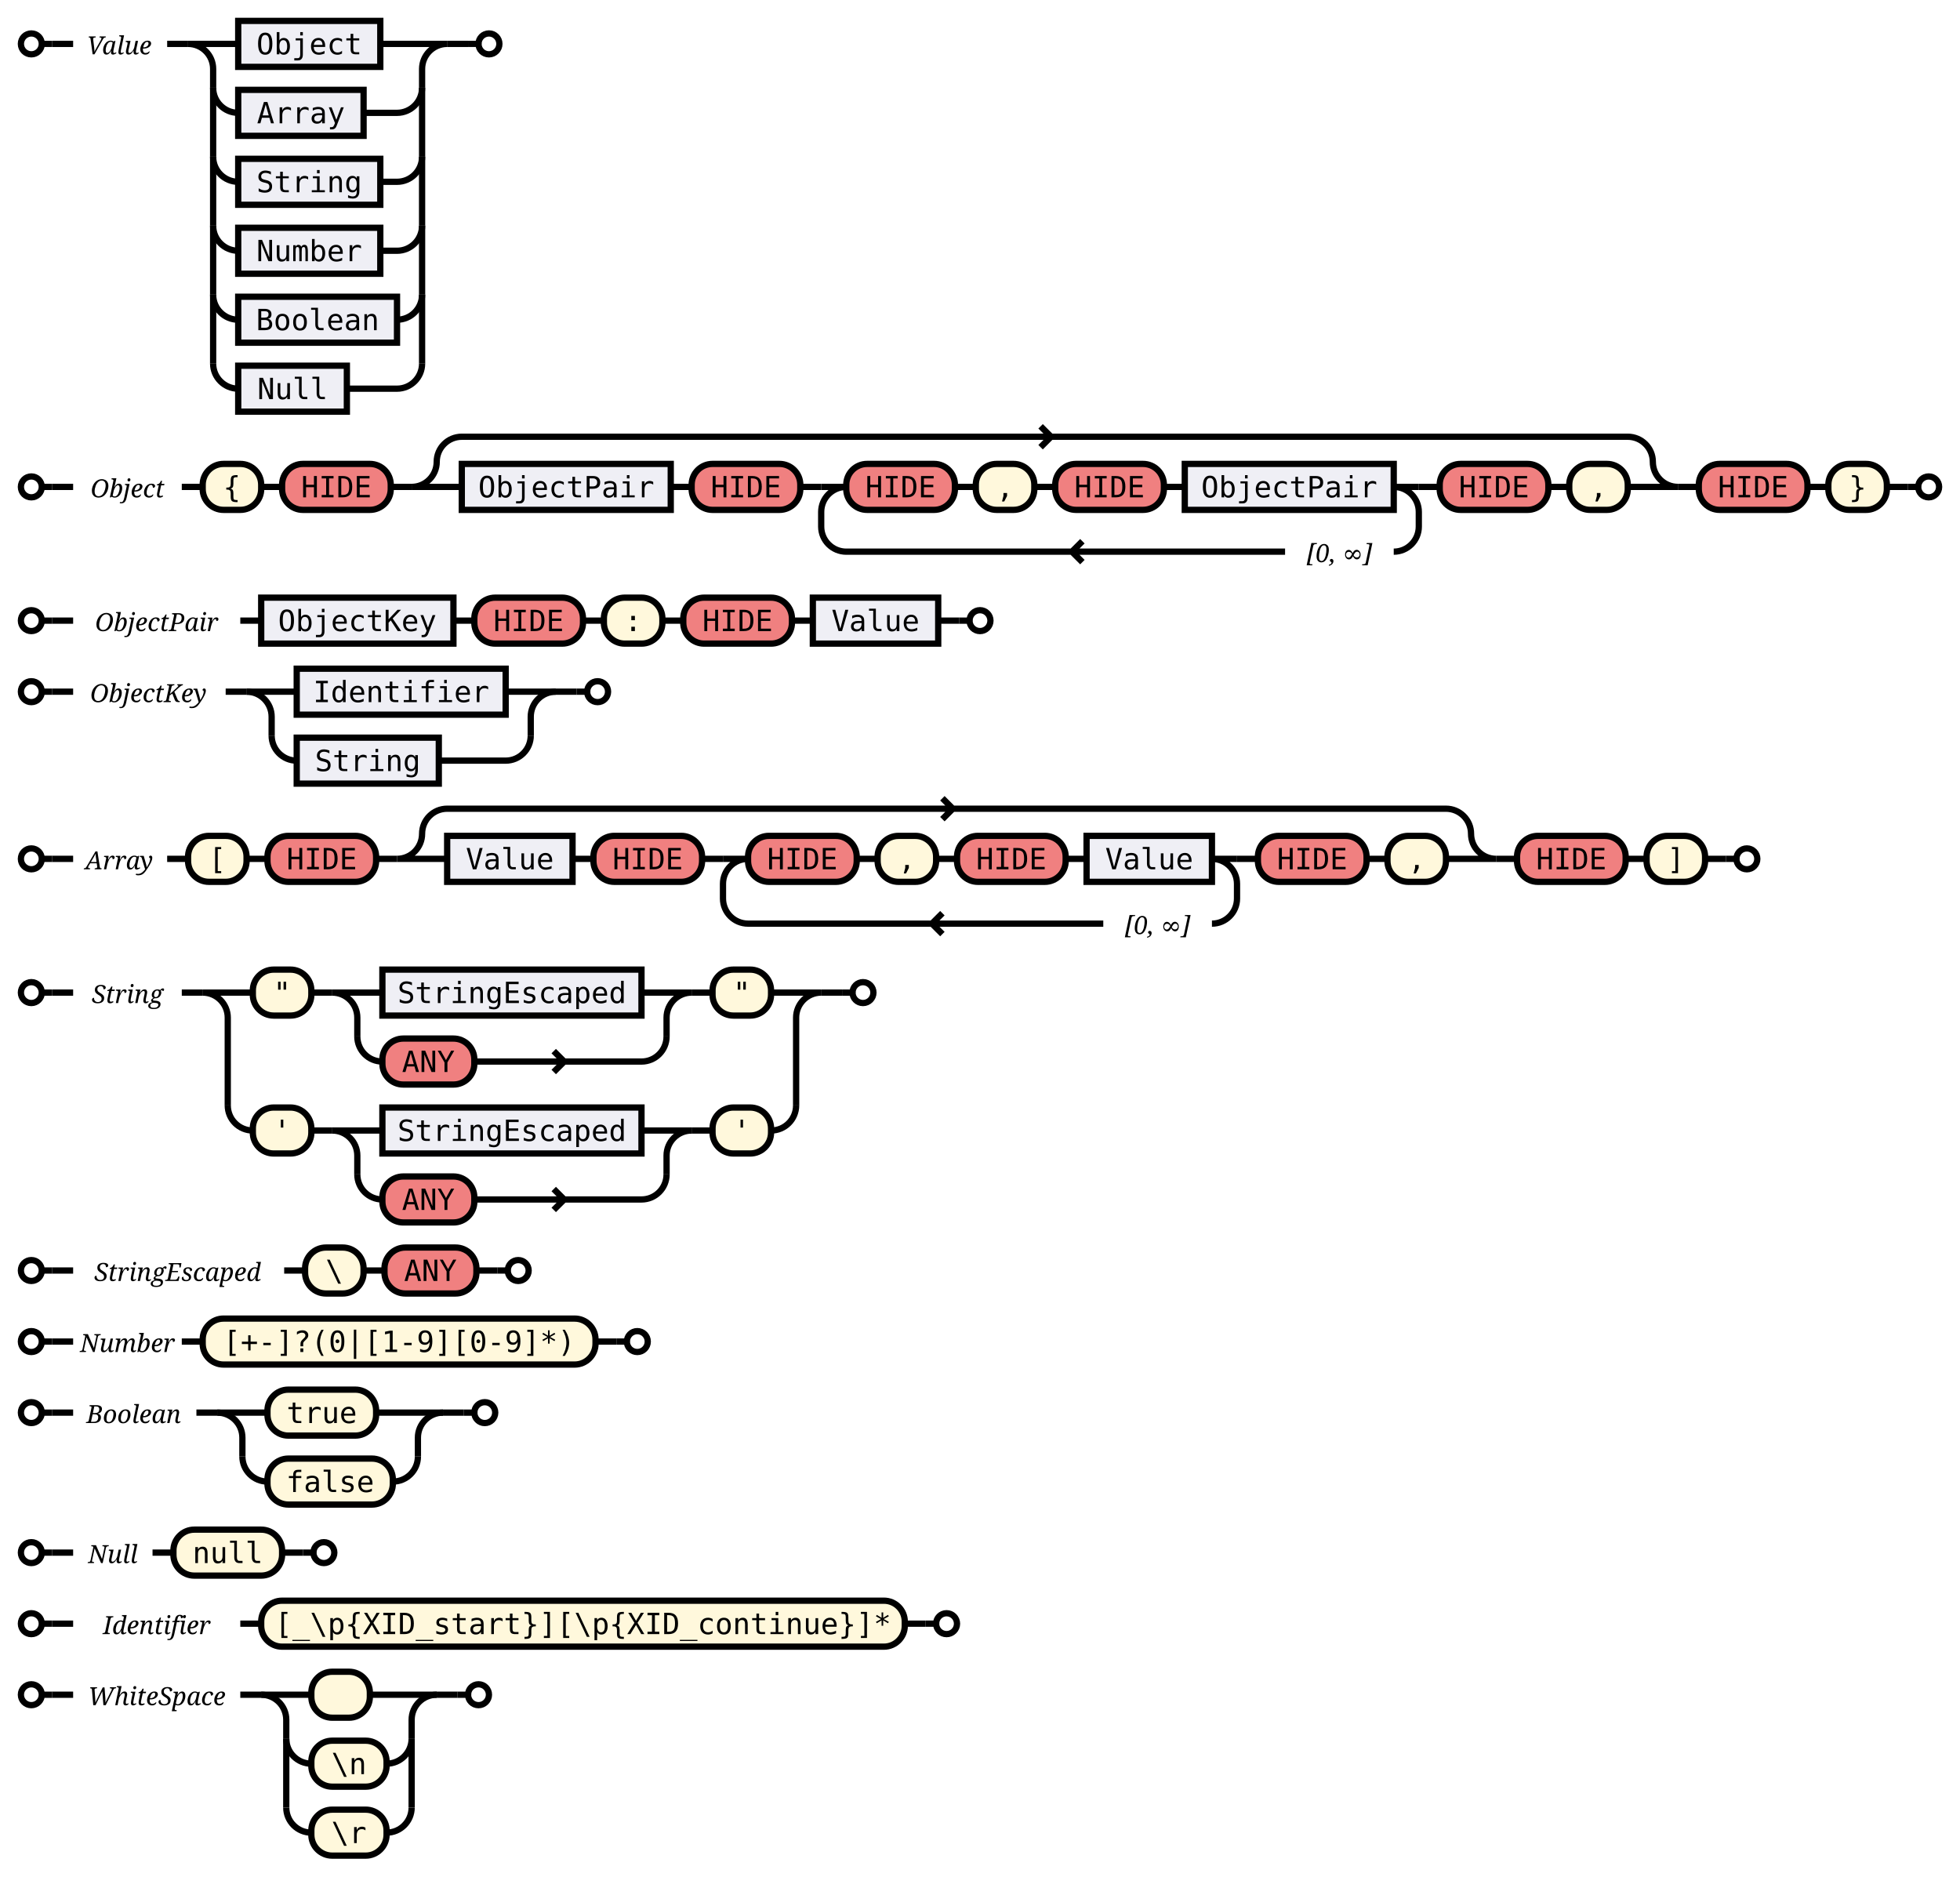
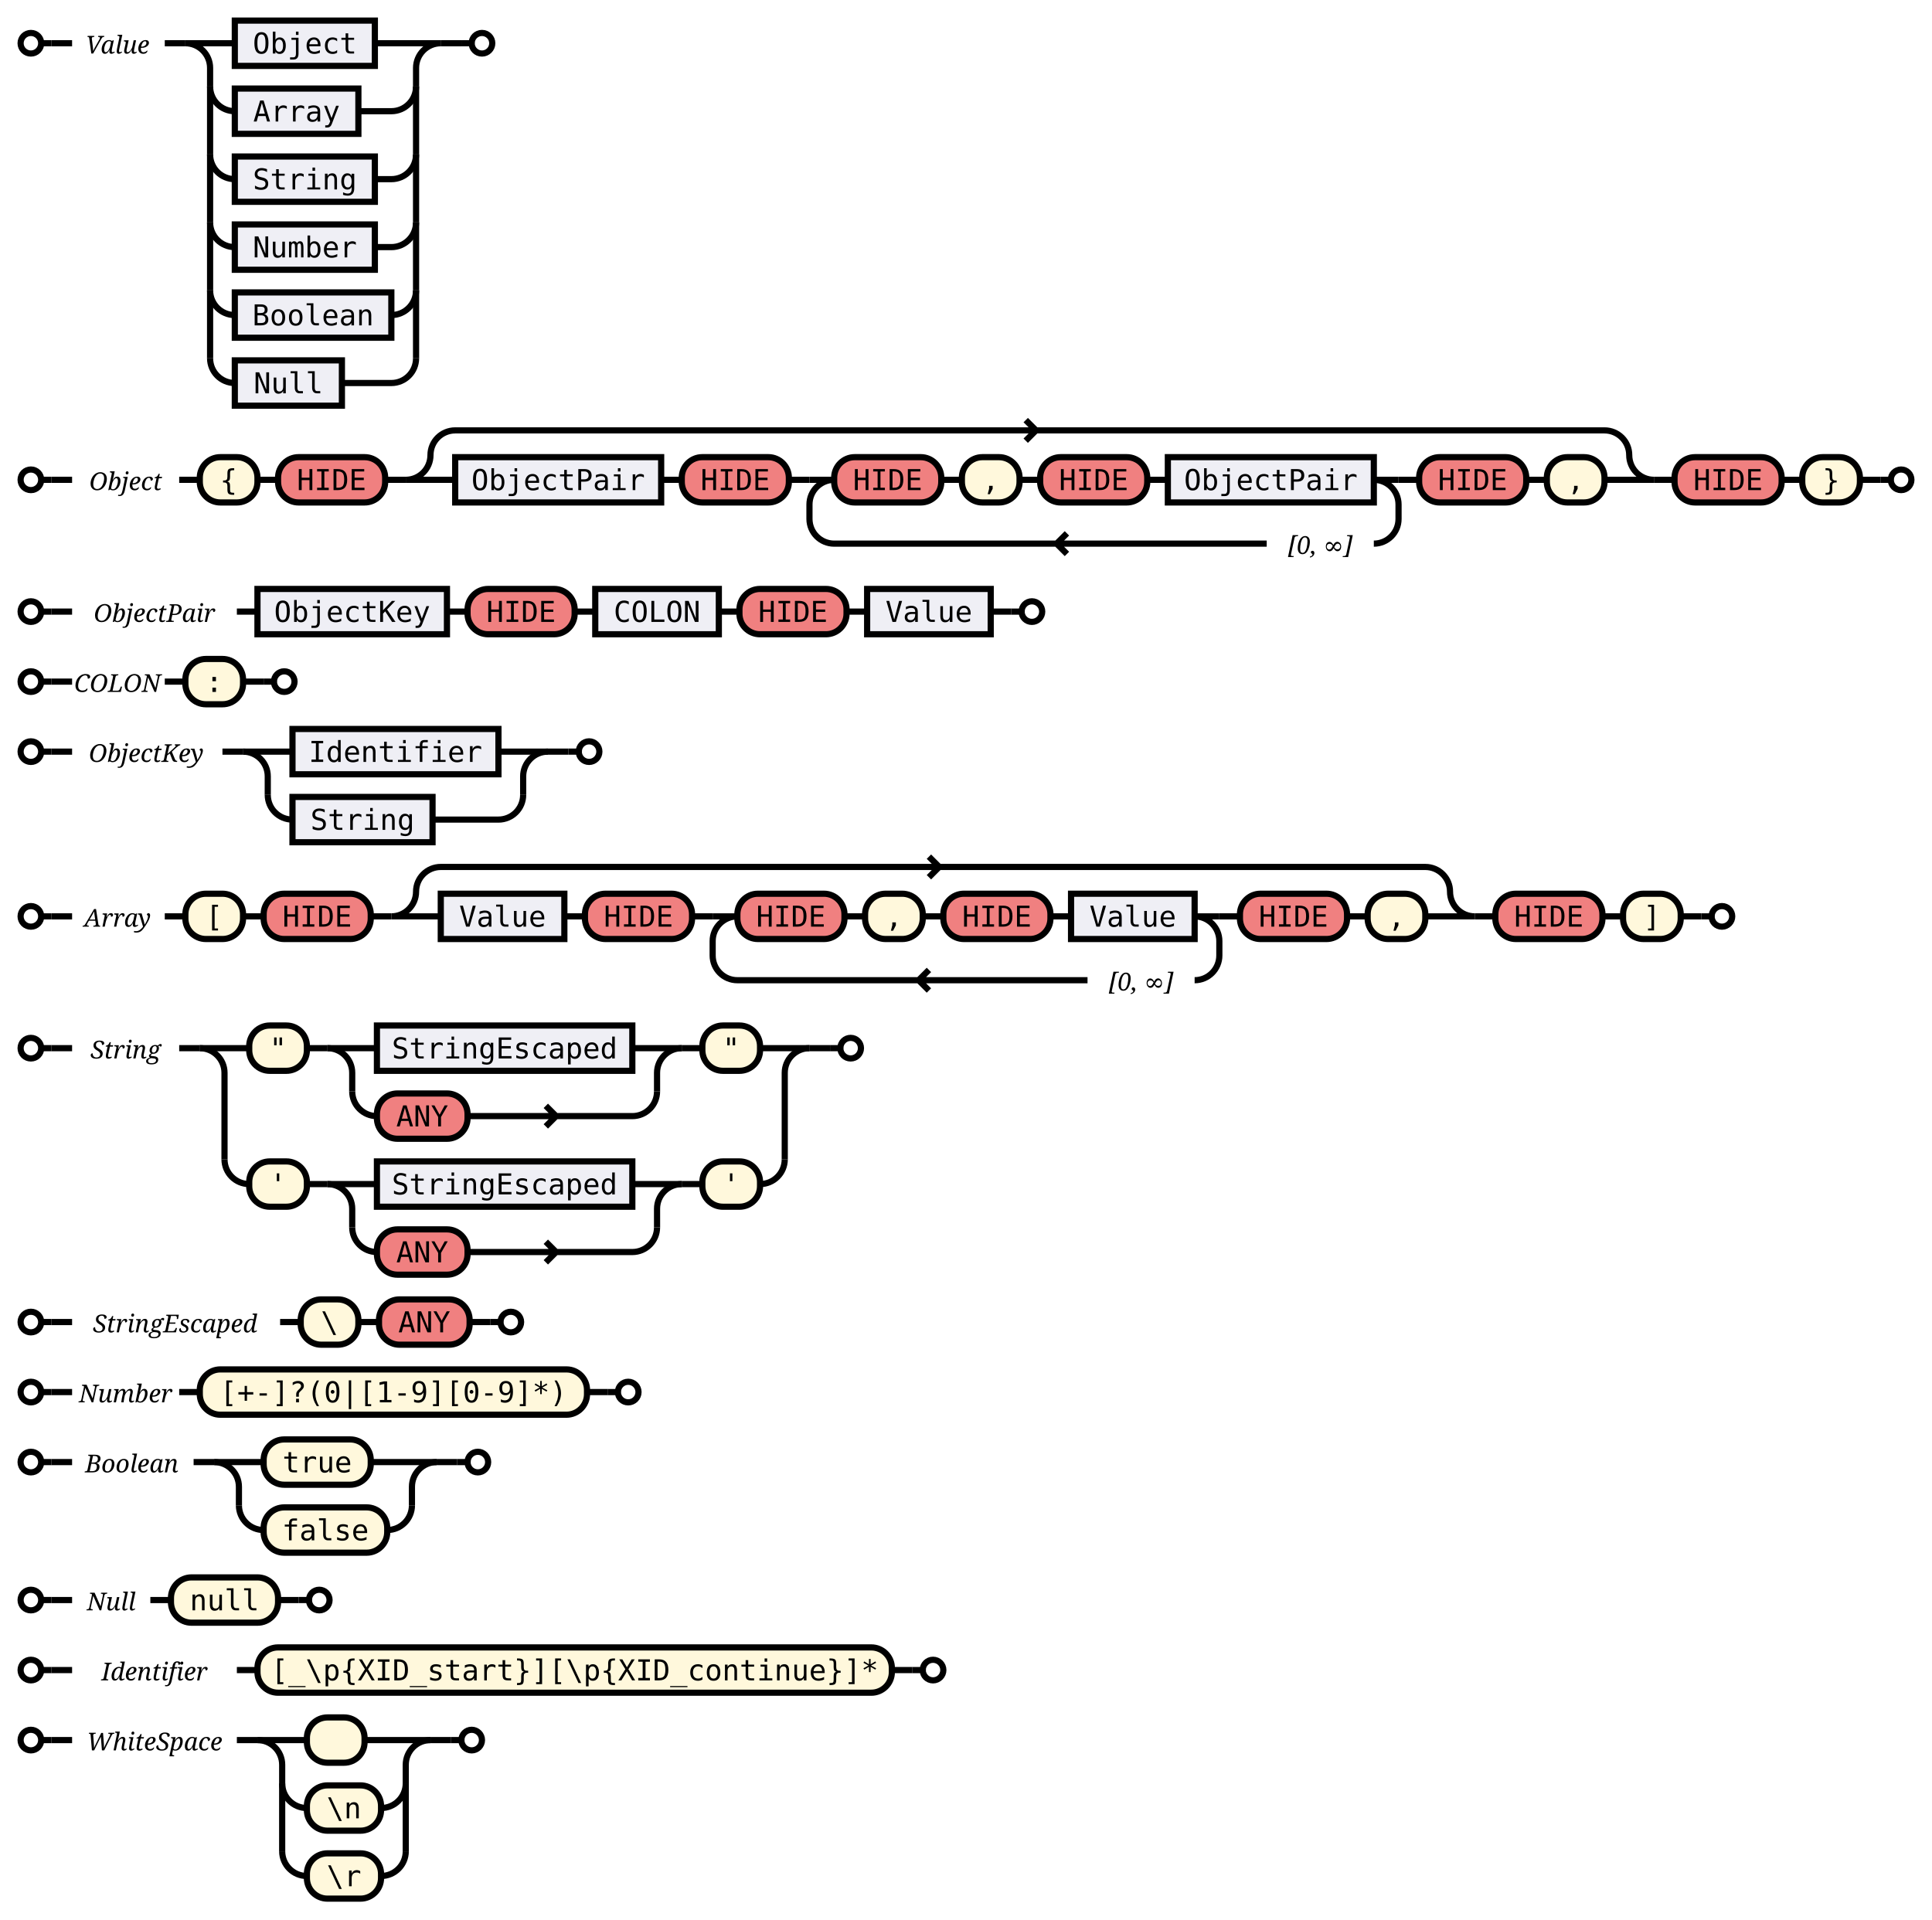
- <svg xmlns="http://www.w3.org/2000/svg" xmlns:xlink="http://www.w3.org/1999/xlink" class="railroad" viewBox="0 0 938 898">
+ <svg xmlns="http://www.w3.org/2000/svg" xmlns:xlink="http://www.w3.org/1999/xlink" class="railroad" viewBox="0 0 938 932">
  <style type="text/css">
svg.railroad {
    background-color: hsl(30, 20%, 95%);
    background-size: 15px 15px;
    background-image: linear-gradient(to right, rgba(30, 30, 30, .05) 1px, transparent 1px),
    linear-gradient(to bottom, rgba(30, 30, 30, .05) 1px, transparent 1px);
}

svg.railroad path {
    stroke-width: 3px;
    stroke: black;
    fill: transparent;
}

svg.railroad .debug {
    stroke-width: 1px;
    stroke: red;
}

svg.railroad text {
    font-size: 14px;
    font-family: monospace;
    text-anchor: middle;
}

svg.railroad .nonterminal text {
    font-weight: bold;
}

svg.railroad text.comment {
    font-family: serif;
    font-style: italic;
    font-size: 12px;
}

svg.railroad rect {
    stroke-width: 3px;
    stroke: black;
}

svg.railroad g.labeledbox &gt; rect {
    stroke-width: 1px;
    stroke: grey;
    stroke-dasharray: 5px;
    fill: rgba(90, 90, 150, .1);
}

svg.railroad .symbol &gt; rect {
    fill: rgba(90, 90, 150, .1);
}

svg.railroad .regex &gt; rect {
    fill: honeydew;
}

svg.railroad .string &gt; rect {
    fill: cornsilk;
}

svg.railroad .character &gt; rect {
    fill: lightcoral;
}
</style>
  <g class="verticalgrid">
    <g class="sequence">
      <path d=" M 10 21 a 5 5 0 0 1 5 -5 a 5 5 0 0 1 5 5 a 5 5 0 0 1 -5 5 a 5 5 0 0 1 -5 -5 m 10 0 h 5" />
      <text class="comment" id="Value" x="57" y="26">
Value</text>
      <g class="choice">
        <path d=" M 90 21 h 24 m 68 0 h 32" />
        <a class="link" xlink:href="#Object">
          <g class="symbol">
            <rect height="22" width="68" x="114" y="10" />
            <text x="148" y="26">
Object</text>
          </g>
        </a>
        <path d=" M 90 21 a 12 12 0 0 1 12 12 v 9 m 100 0 v -9 a 12 12 0 0 1 12 -12" />
        <path d=" M 102 42 v 33 m 100 0 v -33" />
        <path d=" M 102 75 v 33 m 100 0 v -33" />
        <path d=" M 102 108 v 33 m 100 0 v -33" />
        <path d=" M 102 141 v 33 m 100 0 v -33" />
        <path d=" M 102 42 v 0 a 12 12 0 0 0 12 12 m 60 0 h 16 a 12 12 0 0 0 12 -12 v 0" />
        <a class="link" xlink:href="#Array">
          <g class="symbol">
            <rect height="22" width="60" x="114" y="43" />
            <text x="144" y="59">
Array</text>
          </g>
        </a>
        <path d=" M 102 75 v 0 a 12 12 0 0 0 12 12 m 68 0 h 8 a 12 12 0 0 0 12 -12 v 0" />
        <a class="link" xlink:href="#String">
          <g class="symbol">
            <rect height="22" width="68" x="114" y="76" />
            <text x="148" y="92">
String</text>
          </g>
        </a>
        <path d=" M 102 108 v 0 a 12 12 0 0 0 12 12 m 68 0 h 8 a 12 12 0 0 0 12 -12 v 0" />
        <a class="link" xlink:href="#Number">
          <g class="symbol">
            <rect height="22" width="68" x="114" y="109" />
            <text x="148" y="125">
Number</text>
          </g>
        </a>
        <path d=" M 102 141 v 0 a 12 12 0 0 0 12 12 m 76 0 h 0 a 12 12 0 0 0 12 -12 v 0" />
        <a class="link" xlink:href="#Boolean">
          <g class="symbol">
            <rect height="22" width="76" x="114" y="142" />
            <text x="152" y="158">
Boolean</text>
          </g>
        </a>
        <path d=" M 102 174 v 0 a 12 12 0 0 0 12 12 m 52 0 h 24 a 12 12 0 0 0 12 -12 v 0" />
        <a class="link" xlink:href="#Null">
          <g class="symbol">
            <rect height="22" width="52" x="114" y="175" />
            <text x="140" y="191">
Null</text>
          </g>
        </a>
      </g>
      <path d=" M 224 21 h 5 a 5 5 0 0 1 5 -5 a 5 5 0 0 1 5 5 a 5 5 0 0 1 -5 5 a 5 5 0 0 1 -5 -5" />
      <path d=" M 25 21 h 10" />
      <path d=" M 80 21 h 10" />
      <path d=" M 214 21 h 10" />
    </g>
    <g class="sequence">
      <path d=" M 10 233 a 5 5 0 0 1 5 -5 a 5 5 0 0 1 5 5 a 5 5 0 0 1 -5 5 a 5 5 0 0 1 -5 -5 m 10 0 h 5" />
      <text class="comment" id="Object" x="61" y="238">
Object</text>
      <g class="sequence">
        <g class="string">
          <rect height="22" rx="10" ry="10" width="28" x="97" y="222" />
          <text x="111" y="238">
{</text>
        </g>
        <g class="character">
          <rect height="22" rx="10" ry="10" width="52" x="135" y="222" />
          <text x="161" y="238">
HIDE</text>
        </g>
        <g class="optional">
          <path d=" M 197 233 h 24 m -24 0 a 12 12 0 0 0 12 -12 v 0 a 12 12 0 0 1 12 -12 h 558 m -276 0 l -5 -5 m 0 10 l 5 -5 m 276 0 a 12 12 0 0 1 12 12 v 0 a 12 12 0 0 0 12 12 h -24" />
          <g class="sequence">
            <a class="link" xlink:href="#ObjectPair">
              <g class="symbol">
                <rect height="22" width="100" x="221" y="222" />
                <text x="271" y="238">
ObjectPair</text>
              </g>
            </a>
            <g class="character">
              <rect height="22" rx="10" ry="10" width="52" x="331" y="222" />
              <text x="357" y="238">
HIDE</text>
            </g>
            <g class="repeat">
              <path d=" M 393 233 h 12 m 262 0 h 12 m -12 0 a 12 12 0 0 1 12 12 v 7 a 12 12 0 0 1 -12 12 m -52 0 h -210 m 108 0 l 5 -5 m 0 10 l -5 -5 m -108 0 a 12 12 0 0 1 -12 -12 v -7 a 12 12 0 0 1 12 -12" />
              <text class="comment" x="641" y="269">
[0, ∞]</text>
              <g class="sequence">
                <g class="character">
                  <rect height="22" rx="10" ry="10" width="52" x="405" y="222" />
                  <text x="431" y="238">
HIDE</text>
                </g>
                <g class="sequence">
                  <g class="string">
                    <rect height="22" rx="10" ry="10" width="28" x="467" y="222" />
                    <text x="481" y="238">
,</text>
                  </g>
                  <g class="character">
                    <rect height="22" rx="10" ry="10" width="52" x="505" y="222" />
                    <text x="531" y="238">
HIDE</text>
                  </g>
                  <a class="link" xlink:href="#ObjectPair">
                    <g class="symbol">
                      <rect height="22" width="100" x="567" y="222" />
                      <text x="617" y="238">
ObjectPair</text>
                    </g>
                  </a>
                  <path d=" M 495 233 h 10" />
                  <path d=" M 557 233 h 10" />
                </g>
                <path d=" M 457 233 h 10" />
              </g>
            </g>
            <g class="character">
              <rect height="22" rx="10" ry="10" width="52" x="689" y="222" />
              <text x="715" y="238">
HIDE</text>
            </g>
            <g class="string">
              <rect height="22" rx="10" ry="10" width="28" x="751" y="222" />
              <text x="765" y="238">
,</text>
            </g>
            <path d=" M 321 233 h 10" />
            <path d=" M 383 233 h 10" />
            <path d=" M 679 233 h 10" />
            <path d=" M 741 233 h 10" />
          </g>
        </g>
        <g class="character">
          <rect height="22" rx="10" ry="10" width="52" x="813" y="222" />
          <text x="839" y="238">
HIDE</text>
        </g>
        <g class="string">
          <rect height="22" rx="10" ry="10" width="28" x="875" y="222" />
          <text x="889" y="238">
}</text>
        </g>
        <path d=" M 125 233 h 10" />
        <path d=" M 187 233 h 10" />
        <path d=" M 803 233 h 10" />
        <path d=" M 865 233 h 10" />
      </g>
      <path d=" M 913 233 h 5 a 5 5 0 0 1 5 -5 a 5 5 0 0 1 5 5 a 5 5 0 0 1 -5 5 a 5 5 0 0 1 -5 -5" />
      <path d=" M 25 233 h 10" />
      <path d=" M 87 233 h 10" />
      <path d=" M 903 233 h 10" />
    </g>
    <g class="sequence">
      <path d=" M 10 297 a 5 5 0 0 1 5 -5 a 5 5 0 0 1 5 5 a 5 5 0 0 1 -5 5 a 5 5 0 0 1 -5 -5 m 10 0 h 5" />
      <text class="comment" id="ObjectPair" x="75" y="302">
ObjectPair</text>
      <g class="sequence">
        <a class="link" xlink:href="#ObjectKey">
          <g class="symbol">
            <rect height="22" width="92" x="125" y="286" />
            <text x="171" y="302">
ObjectKey</text>
          </g>
        </a>
        <g class="character">
          <rect height="22" rx="10" ry="10" width="52" x="227" y="286" />
          <text x="253" y="302">
HIDE</text>
        </g>
-         <g class="string">
-           <rect height="22" rx="10" ry="10" width="28" x="289" y="286" />
-           <text x="303" y="302">
- :</text>
-         </g>
+         <a class="link" xlink:href="#COLON">
+           <g class="symbol">
+             <rect height="22" width="60" x="289" y="286" />
+             <text x="319" y="302">
+ COLON</text>
+           </g>
+         </a>
        <g class="character">
-           <rect height="22" rx="10" ry="10" width="52" x="327" y="286" />
-           <text x="353" y="302">
+           <rect height="22" rx="10" ry="10" width="52" x="359" y="286" />
+           <text x="385" y="302">
HIDE</text>
        </g>
        <a class="link" xlink:href="#Value">
          <g class="symbol">
-             <rect height="22" width="60" x="389" y="286" />
-             <text x="419" y="302">
+             <rect height="22" width="60" x="421" y="286" />
+             <text x="451" y="302">
Value</text>
          </g>
        </a>
        <path d=" M 217 297 h 10" />
        <path d=" M 279 297 h 10" />
-         <path d=" M 317 297 h 10" />
-         <path d=" M 379 297 h 10" />
-       </g>
-       <path d=" M 459 297 h 5 a 5 5 0 0 1 5 -5 a 5 5 0 0 1 5 5 a 5 5 0 0 1 -5 5 a 5 5 0 0 1 -5 -5" />
+         <path d=" M 349 297 h 10" />
+         <path d=" M 411 297 h 10" />
+       </g>
+       <path d=" M 491 297 h 5 a 5 5 0 0 1 5 -5 a 5 5 0 0 1 5 5 a 5 5 0 0 1 -5 5 a 5 5 0 0 1 -5 -5" />
      <path d=" M 25 297 h 10" />
      <path d=" M 115 297 h 10" />
-       <path d=" M 449 297 h 10" />
+       <path d=" M 481 297 h 10" />
    </g>
    <g class="sequence">
      <path d=" M 10 331 a 5 5 0 0 1 5 -5 a 5 5 0 0 1 5 5 a 5 5 0 0 1 -5 5 a 5 5 0 0 1 -5 -5 m 10 0 h 5" />
-       <text class="comment" id="ObjectKey" x="71" y="336">
+       <text class="comment" id="COLON" x="57" y="336">
+ COLON</text>
+       <g class="string">
+         <rect height="22" rx="10" ry="10" width="28" x="90" y="320" />
+         <text x="104" y="336">
+ :</text>
+       </g>
+       <path d=" M 128 331 h 5 a 5 5 0 0 1 5 -5 a 5 5 0 0 1 5 5 a 5 5 0 0 1 -5 5 a 5 5 0 0 1 -5 -5" />
+       <path d=" M 25 331 h 10" />
+       <path d=" M 80 331 h 10" />
+       <path d=" M 118 331 h 10" />
+     </g>
+     <g class="sequence">
+       <path d=" M 10 365 a 5 5 0 0 1 5 -5 a 5 5 0 0 1 5 5 a 5 5 0 0 1 -5 5 a 5 5 0 0 1 -5 -5 m 10 0 h 5" />
+       <text class="comment" id="ObjectKey" x="71" y="370">
ObjectKey</text>
      <g class="choice">
-         <path d=" M 118 331 h 24 m 100 0 h 24" />
+         <path d=" M 118 365 h 24 m 100 0 h 24" />
        <a class="link" xlink:href="#Identifier">
          <g class="symbol">
-             <rect height="22" width="100" x="142" y="320" />
-             <text x="192" y="336">
+             <rect height="22" width="100" x="142" y="354" />
+             <text x="192" y="370">
Identifier</text>
          </g>
        </a>
-         <path d=" M 118 331 a 12 12 0 0 1 12 12 v 9 m 124 0 v -9 a 12 12 0 0 1 12 -12" />
-         <path d=" M 130 352 v 0 a 12 12 0 0 0 12 12 m 68 0 h 32 a 12 12 0 0 0 12 -12 v 0" />
+         <path d=" M 118 365 a 12 12 0 0 1 12 12 v 9 m 124 0 v -9 a 12 12 0 0 1 12 -12" />
+         <path d=" M 130 386 v 0 a 12 12 0 0 0 12 12 m 68 0 h 32 a 12 12 0 0 0 12 -12 v 0" />
        <a class="link" xlink:href="#String">
          <g class="symbol">
-             <rect height="22" width="68" x="142" y="353" />
-             <text x="176" y="369">
+             <rect height="22" width="68" x="142" y="387" />
+             <text x="176" y="403">
String</text>
          </g>
        </a>
      </g>
-       <path d=" M 276 331 h 5 a 5 5 0 0 1 5 -5 a 5 5 0 0 1 5 5 a 5 5 0 0 1 -5 5 a 5 5 0 0 1 -5 -5" />
-       <path d=" M 25 331 h 10" />
-       <path d=" M 108 331 h 10" />
-       <path d=" M 266 331 h 10" />
-     </g>
-     <g class="sequence">
-       <path d=" M 10 411 a 5 5 0 0 1 5 -5 a 5 5 0 0 1 5 5 a 5 5 0 0 1 -5 5 a 5 5 0 0 1 -5 -5 m 10 0 h 5" />
-       <text class="comment" id="Array" x="57" y="416">
+       <path d=" M 276 365 h 5 a 5 5 0 0 1 5 -5 a 5 5 0 0 1 5 5 a 5 5 0 0 1 -5 5 a 5 5 0 0 1 -5 -5" />
+       <path d=" M 25 365 h 10" />
+       <path d=" M 108 365 h 10" />
+       <path d=" M 266 365 h 10" />
+     </g>
+     <g class="sequence">
+       <path d=" M 10 445 a 5 5 0 0 1 5 -5 a 5 5 0 0 1 5 5 a 5 5 0 0 1 -5 5 a 5 5 0 0 1 -5 -5 m 10 0 h 5" />
+       <text class="comment" id="Array" x="57" y="450">
Array</text>
      <g class="sequence">
        <g class="string">
-           <rect height="22" rx="10" ry="10" width="28" x="90" y="400" />
-           <text x="104" y="416">
+           <rect height="22" rx="10" ry="10" width="28" x="90" y="434" />
+           <text x="104" y="450">
[</text>
        </g>
        <g class="character">
-           <rect height="22" rx="10" ry="10" width="52" x="128" y="400" />
-           <text x="154" y="416">
+           <rect height="22" rx="10" ry="10" width="52" x="128" y="434" />
+           <text x="154" y="450">
HIDE</text>
        </g>
        <g class="optional">
-           <path d=" M 190 411 h 24 m -24 0 a 12 12 0 0 0 12 -12 v 0 a 12 12 0 0 1 12 -12 h 478 m -236 0 l -5 -5 m 0 10 l 5 -5 m 236 0 a 12 12 0 0 1 12 12 v 0 a 12 12 0 0 0 12 12 h -24" />
+           <path d=" M 190 445 h 24 m -24 0 a 12 12 0 0 0 12 -12 v 0 a 12 12 0 0 1 12 -12 h 478 m -236 0 l -5 -5 m 0 10 l 5 -5 m 236 0 a 12 12 0 0 1 12 12 v 0 a 12 12 0 0 0 12 12 h -24" />
          <g class="sequence">
            <a class="link" xlink:href="#Value">
              <g class="symbol">
-                 <rect height="22" width="60" x="214" y="400" />
-                 <text x="244" y="416">
+                 <rect height="22" width="60" x="214" y="434" />
+                 <text x="244" y="450">
Value</text>
              </g>
            </a>
            <g class="character">
-               <rect height="22" rx="10" ry="10" width="52" x="284" y="400" />
-               <text x="310" y="416">
+               <rect height="22" rx="10" ry="10" width="52" x="284" y="434" />
+               <text x="310" y="450">
HIDE</text>
            </g>
            <g class="repeat">
-               <path d=" M 346 411 h 12 m 222 0 h 12 m -12 0 a 12 12 0 0 1 12 12 v 7 a 12 12 0 0 1 -12 12 m -52 0 h -170 m 88 0 l 5 -5 m 0 10 l -5 -5 m -88 0 a 12 12 0 0 1 -12 -12 v -7 a 12 12 0 0 1 12 -12" />
-               <text class="comment" x="554" y="447">
+               <path d=" M 346 445 h 12 m 222 0 h 12 m -12 0 a 12 12 0 0 1 12 12 v 7 a 12 12 0 0 1 -12 12 m -52 0 h -170 m 88 0 l 5 -5 m 0 10 l -5 -5 m -88 0 a 12 12 0 0 1 -12 -12 v -7 a 12 12 0 0 1 12 -12" />
+               <text class="comment" x="554" y="481">
[0, ∞]</text>
              <g class="sequence">
                <g class="character">
-                   <rect height="22" rx="10" ry="10" width="52" x="358" y="400" />
-                   <text x="384" y="416">
+                   <rect height="22" rx="10" ry="10" width="52" x="358" y="434" />
+                   <text x="384" y="450">
HIDE</text>
                </g>
                <g class="sequence">
                  <g class="string">
-                     <rect height="22" rx="10" ry="10" width="28" x="420" y="400" />
-                     <text x="434" y="416">
+                     <rect height="22" rx="10" ry="10" width="28" x="420" y="434" />
+                     <text x="434" y="450">
,</text>
                  </g>
                  <g class="character">
-                     <rect height="22" rx="10" ry="10" width="52" x="458" y="400" />
-                     <text x="484" y="416">
+                     <rect height="22" rx="10" ry="10" width="52" x="458" y="434" />
+                     <text x="484" y="450">
HIDE</text>
                  </g>
                  <a class="link" xlink:href="#Value">
                    <g class="symbol">
-                       <rect height="22" width="60" x="520" y="400" />
-                       <text x="550" y="416">
+                       <rect height="22" width="60" x="520" y="434" />
+                       <text x="550" y="450">
Value</text>
                    </g>
                  </a>
-                   <path d=" M 448 411 h 10" />
-                   <path d=" M 510 411 h 10" />
+                   <path d=" M 448 445 h 10" />
+                   <path d=" M 510 445 h 10" />
                </g>
-                 <path d=" M 410 411 h 10" />
+                 <path d=" M 410 445 h 10" />
              </g>
            </g>
            <g class="character">
-               <rect height="22" rx="10" ry="10" width="52" x="602" y="400" />
-               <text x="628" y="416">
+               <rect height="22" rx="10" ry="10" width="52" x="602" y="434" />
+               <text x="628" y="450">
HIDE</text>
            </g>
            <g class="string">
-               <rect height="22" rx="10" ry="10" width="28" x="664" y="400" />
-               <text x="678" y="416">
+               <rect height="22" rx="10" ry="10" width="28" x="664" y="434" />
+               <text x="678" y="450">
,</text>
            </g>
-             <path d=" M 274 411 h 10" />
-             <path d=" M 336 411 h 10" />
-             <path d=" M 592 411 h 10" />
-             <path d=" M 654 411 h 10" />
+             <path d=" M 274 445 h 10" />
+             <path d=" M 336 445 h 10" />
+             <path d=" M 592 445 h 10" />
+             <path d=" M 654 445 h 10" />
          </g>
        </g>
        <g class="character">
-           <rect height="22" rx="10" ry="10" width="52" x="726" y="400" />
-           <text x="752" y="416">
- HIDE</text>
-         </g>
-         <g class="string">
-           <rect height="22" rx="10" ry="10" width="28" x="788" y="400" />
-           <text x="802" y="416">
+           <rect height="22" rx="10" ry="10" width="52" x="726" y="434" />
+           <text x="752" y="450">
+ HIDE</text>
+         </g>
+         <g class="string">
+           <rect height="22" rx="10" ry="10" width="28" x="788" y="434" />
+           <text x="802" y="450">
]</text>
        </g>
-         <path d=" M 118 411 h 10" />
-         <path d=" M 180 411 h 10" />
-         <path d=" M 716 411 h 10" />
-         <path d=" M 778 411 h 10" />
-       </g>
-       <path d=" M 826 411 h 5 a 5 5 0 0 1 5 -5 a 5 5 0 0 1 5 5 a 5 5 0 0 1 -5 5 a 5 5 0 0 1 -5 -5" />
-       <path d=" M 25 411 h 10" />
-       <path d=" M 80 411 h 10" />
-       <path d=" M 816 411 h 10" />
-     </g>
-     <g class="sequence">
-       <path d=" M 10 475 a 5 5 0 0 1 5 -5 a 5 5 0 0 1 5 5 a 5 5 0 0 1 -5 5 a 5 5 0 0 1 -5 -5 m 10 0 h 5" />
-       <text class="comment" id="String" x="61" y="480">
+         <path d=" M 118 445 h 10" />
+         <path d=" M 180 445 h 10" />
+         <path d=" M 716 445 h 10" />
+         <path d=" M 778 445 h 10" />
+       </g>
+       <path d=" M 826 445 h 5 a 5 5 0 0 1 5 -5 a 5 5 0 0 1 5 5 a 5 5 0 0 1 -5 5 a 5 5 0 0 1 -5 -5" />
+       <path d=" M 25 445 h 10" />
+       <path d=" M 80 445 h 10" />
+       <path d=" M 816 445 h 10" />
+     </g>
+     <g class="sequence">
+       <path d=" M 10 509 a 5 5 0 0 1 5 -5 a 5 5 0 0 1 5 5 a 5 5 0 0 1 -5 5 a 5 5 0 0 1 -5 -5 m 10 0 h 5" />
+       <text class="comment" id="String" x="61" y="514">
String</text>
      <g class="choice">
-         <path d=" M 97 475 h 24 m 248 0 h 24" />
+         <path d=" M 97 509 h 24 m 248 0 h 24" />
        <g class="sequence">
          <g class="string">
-             <rect height="22" rx="10" ry="10" width="28" x="121" y="464" />
-             <text x="135" y="480">
+             <rect height="22" rx="10" ry="10" width="28" x="121" y="498" />
+             <text x="135" y="514">
"</text>
          </g>
          <g class="choice">
-             <path d=" M 159 475 h 24 m 124 0 h 24" />
+             <path d=" M 159 509 h 24 m 124 0 h 24" />
            <a class="link" xlink:href="#StringEscaped">
              <g class="symbol">
-                 <rect height="22" width="124" x="183" y="464" />
-                 <text x="245" y="480">
+                 <rect height="22" width="124" x="183" y="498" />
+                 <text x="245" y="514">
StringEscaped</text>
              </g>
            </a>
-             <path d=" M 159 475 a 12 12 0 0 1 12 12 v 9 m 148 0 v -9 a 12 12 0 0 1 12 -12" />
-             <path d=" M 171 496 v 0 a 12 12 0 0 0 12 12 m 44 0 h 80 m -37 0 l -5 -5 m 0 10 l 5 -5 m 37 0 a 12 12 0 0 0 12 -12 v 0" />
+             <path d=" M 159 509 a 12 12 0 0 1 12 12 v 9 m 148 0 v -9 a 12 12 0 0 1 12 -12" />
+             <path d=" M 171 530 v 0 a 12 12 0 0 0 12 12 m 44 0 h 80 m -37 0 l -5 -5 m 0 10 l 5 -5 m 37 0 a 12 12 0 0 0 12 -12 v 0" />
            <g class="character">
-               <rect height="22" rx="10" ry="10" width="44" x="183" y="497" />
-               <text x="205" y="513">
+               <rect height="22" rx="10" ry="10" width="44" x="183" y="531" />
+               <text x="205" y="547">
ANY</text>
            </g>
          </g>
          <g class="string">
-             <rect height="22" rx="10" ry="10" width="28" x="341" y="464" />
-             <text x="355" y="480">
+             <rect height="22" rx="10" ry="10" width="28" x="341" y="498" />
+             <text x="355" y="514">
"</text>
          </g>
-           <path d=" M 149 475 h 10" />
-           <path d=" M 331 475 h 10" />
-         </g>
-         <path d=" M 97 475 a 12 12 0 0 1 12 12 v 42 m 272 0 v -42 a 12 12 0 0 1 12 -12" />
-         <path d=" M 109 529 v 0 a 12 12 0 0 0 12 12 m 248 0 h 0 a 12 12 0 0 0 12 -12 v 0" />
+           <path d=" M 149 509 h 10" />
+           <path d=" M 331 509 h 10" />
+         </g>
+         <path d=" M 97 509 a 12 12 0 0 1 12 12 v 42 m 272 0 v -42 a 12 12 0 0 1 12 -12" />
+         <path d=" M 109 563 v 0 a 12 12 0 0 0 12 12 m 248 0 h 0 a 12 12 0 0 0 12 -12 v 0" />
        <g class="sequence">
          <g class="string">
-             <rect height="22" rx="10" ry="10" width="28" x="121" y="530" />
-             <text x="135" y="546">
+             <rect height="22" rx="10" ry="10" width="28" x="121" y="564" />
+             <text x="135" y="580">
'</text>
          </g>
          <g class="choice">
-             <path d=" M 159 541 h 24 m 124 0 h 24" />
+             <path d=" M 159 575 h 24 m 124 0 h 24" />
            <a class="link" xlink:href="#StringEscaped">
              <g class="symbol">
-                 <rect height="22" width="124" x="183" y="530" />
-                 <text x="245" y="546">
+                 <rect height="22" width="124" x="183" y="564" />
+                 <text x="245" y="580">
StringEscaped</text>
              </g>
            </a>
-             <path d=" M 159 541 a 12 12 0 0 1 12 12 v 9 m 148 0 v -9 a 12 12 0 0 1 12 -12" />
-             <path d=" M 171 562 v 0 a 12 12 0 0 0 12 12 m 44 0 h 80 m -37 0 l -5 -5 m 0 10 l 5 -5 m 37 0 a 12 12 0 0 0 12 -12 v 0" />
+             <path d=" M 159 575 a 12 12 0 0 1 12 12 v 9 m 148 0 v -9 a 12 12 0 0 1 12 -12" />
+             <path d=" M 171 596 v 0 a 12 12 0 0 0 12 12 m 44 0 h 80 m -37 0 l -5 -5 m 0 10 l 5 -5 m 37 0 a 12 12 0 0 0 12 -12 v 0" />
            <g class="character">
-               <rect height="22" rx="10" ry="10" width="44" x="183" y="563" />
-               <text x="205" y="579">
+               <rect height="22" rx="10" ry="10" width="44" x="183" y="597" />
+               <text x="205" y="613">
ANY</text>
            </g>
          </g>
          <g class="string">
-             <rect height="22" rx="10" ry="10" width="28" x="341" y="530" />
-             <text x="355" y="546">
+             <rect height="22" rx="10" ry="10" width="28" x="341" y="564" />
+             <text x="355" y="580">
'</text>
          </g>
-           <path d=" M 149 541 h 10" />
-           <path d=" M 331 541 h 10" />
-         </g>
-       </g>
-       <path d=" M 403 475 h 5 a 5 5 0 0 1 5 -5 a 5 5 0 0 1 5 5 a 5 5 0 0 1 -5 5 a 5 5 0 0 1 -5 -5" />
-       <path d=" M 25 475 h 10" />
-       <path d=" M 87 475 h 10" />
-       <path d=" M 393 475 h 10" />
-     </g>
-     <g class="sequence">
-       <path d=" M 10 608 a 5 5 0 0 1 5 -5 a 5 5 0 0 1 5 5 a 5 5 0 0 1 -5 5 a 5 5 0 0 1 -5 -5 m 10 0 h 5" />
-       <text class="comment" id="StringEscaped" x="85" y="613">
+           <path d=" M 149 575 h 10" />
+           <path d=" M 331 575 h 10" />
+         </g>
+       </g>
+       <path d=" M 403 509 h 5 a 5 5 0 0 1 5 -5 a 5 5 0 0 1 5 5 a 5 5 0 0 1 -5 5 a 5 5 0 0 1 -5 -5" />
+       <path d=" M 25 509 h 10" />
+       <path d=" M 87 509 h 10" />
+       <path d=" M 393 509 h 10" />
+     </g>
+     <g class="sequence">
+       <path d=" M 10 642 a 5 5 0 0 1 5 -5 a 5 5 0 0 1 5 5 a 5 5 0 0 1 -5 5 a 5 5 0 0 1 -5 -5 m 10 0 h 5" />
+       <text class="comment" id="StringEscaped" x="85" y="647">
StringEscaped</text>
      <g class="sequence">
        <g class="string">
-           <rect height="22" rx="10" ry="10" width="28" x="146" y="597" />
-           <text x="160" y="613">
+           <rect height="22" rx="10" ry="10" width="28" x="146" y="631" />
+           <text x="160" y="647">
\</text>
        </g>
        <g class="character">
-           <rect height="22" rx="10" ry="10" width="44" x="184" y="597" />
-           <text x="206" y="613">
+           <rect height="22" rx="10" ry="10" width="44" x="184" y="631" />
+           <text x="206" y="647">
ANY</text>
        </g>
-         <path d=" M 174 608 h 10" />
-       </g>
-       <path d=" M 238 608 h 5 a 5 5 0 0 1 5 -5 a 5 5 0 0 1 5 5 a 5 5 0 0 1 -5 5 a 5 5 0 0 1 -5 -5" />
-       <path d=" M 25 608 h 10" />
-       <path d=" M 136 608 h 10" />
-       <path d=" M 228 608 h 10" />
-     </g>
-     <g class="sequence">
-       <path d=" M 10 642 a 5 5 0 0 1 5 -5 a 5 5 0 0 1 5 5 a 5 5 0 0 1 -5 5 a 5 5 0 0 1 -5 -5 m 10 0 h 5" />
-       <text class="comment" id="Number" x="61" y="647">
+         <path d=" M 174 642 h 10" />
+       </g>
+       <path d=" M 238 642 h 5 a 5 5 0 0 1 5 -5 a 5 5 0 0 1 5 5 a 5 5 0 0 1 -5 5 a 5 5 0 0 1 -5 -5" />
+       <path d=" M 25 642 h 10" />
+       <path d=" M 136 642 h 10" />
+       <path d=" M 228 642 h 10" />
+     </g>
+     <g class="sequence">
+       <path d=" M 10 676 a 5 5 0 0 1 5 -5 a 5 5 0 0 1 5 5 a 5 5 0 0 1 -5 5 a 5 5 0 0 1 -5 -5 m 10 0 h 5" />
+       <text class="comment" id="Number" x="61" y="681">
Number</text>
      <g class="string">
-         <rect height="22" rx="10" ry="10" width="188" x="97" y="631" />
-         <text x="191" y="647">
+         <rect height="22" rx="10" ry="10" width="188" x="97" y="665" />
+         <text x="191" y="681">
[+-]?(0|[1-9][0-9]*)</text>
      </g>
-       <path d=" M 295 642 h 5 a 5 5 0 0 1 5 -5 a 5 5 0 0 1 5 5 a 5 5 0 0 1 -5 5 a 5 5 0 0 1 -5 -5" />
-       <path d=" M 25 642 h 10" />
-       <path d=" M 87 642 h 10" />
-       <path d=" M 285 642 h 10" />
-     </g>
-     <g class="sequence">
-       <path d=" M 10 676 a 5 5 0 0 1 5 -5 a 5 5 0 0 1 5 5 a 5 5 0 0 1 -5 5 a 5 5 0 0 1 -5 -5 m 10 0 h 5" />
-       <text class="comment" id="Boolean" x="64" y="681">
+       <path d=" M 295 676 h 5 a 5 5 0 0 1 5 -5 a 5 5 0 0 1 5 5 a 5 5 0 0 1 -5 5 a 5 5 0 0 1 -5 -5" />
+       <path d=" M 25 676 h 10" />
+       <path d=" M 87 676 h 10" />
+       <path d=" M 285 676 h 10" />
+     </g>
+     <g class="sequence">
+       <path d=" M 10 710 a 5 5 0 0 1 5 -5 a 5 5 0 0 1 5 5 a 5 5 0 0 1 -5 5 a 5 5 0 0 1 -5 -5 m 10 0 h 5" />
+       <text class="comment" id="Boolean" x="64" y="715">
Boolean</text>
      <g class="choice">
-         <path d=" M 104 676 h 24 m 52 0 h 32" />
-         <g class="string">
-           <rect height="22" rx="10" ry="10" width="52" x="128" y="665" />
-           <text x="154" y="681">
+         <path d=" M 104 710 h 24 m 52 0 h 32" />
+         <g class="string">
+           <rect height="22" rx="10" ry="10" width="52" x="128" y="699" />
+           <text x="154" y="715">
true</text>
        </g>
-         <path d=" M 104 676 a 12 12 0 0 1 12 12 v 9 m 84 0 v -9 a 12 12 0 0 1 12 -12" />
-         <path d=" M 116 697 v 0 a 12 12 0 0 0 12 12 m 60 0 h 0 a 12 12 0 0 0 12 -12 v 0" />
-         <g class="string">
-           <rect height="22" rx="10" ry="10" width="60" x="128" y="698" />
-           <text x="158" y="714">
+         <path d=" M 104 710 a 12 12 0 0 1 12 12 v 9 m 84 0 v -9 a 12 12 0 0 1 12 -12" />
+         <path d=" M 116 731 v 0 a 12 12 0 0 0 12 12 m 60 0 h 0 a 12 12 0 0 0 12 -12 v 0" />
+         <g class="string">
+           <rect height="22" rx="10" ry="10" width="60" x="128" y="732" />
+           <text x="158" y="748">
false</text>
        </g>
      </g>
-       <path d=" M 222 676 h 5 a 5 5 0 0 1 5 -5 a 5 5 0 0 1 5 5 a 5 5 0 0 1 -5 5 a 5 5 0 0 1 -5 -5" />
-       <path d=" M 25 676 h 10" />
-       <path d=" M 94 676 h 10" />
-       <path d=" M 212 676 h 10" />
-     </g>
-     <g class="sequence">
-       <path d=" M 10 743 a 5 5 0 0 1 5 -5 a 5 5 0 0 1 5 5 a 5 5 0 0 1 -5 5 a 5 5 0 0 1 -5 -5 m 10 0 h 5" />
-       <text class="comment" id="Null" x="54" y="748">
+       <path d=" M 222 710 h 5 a 5 5 0 0 1 5 -5 a 5 5 0 0 1 5 5 a 5 5 0 0 1 -5 5 a 5 5 0 0 1 -5 -5" />
+       <path d=" M 25 710 h 10" />
+       <path d=" M 94 710 h 10" />
+       <path d=" M 212 710 h 10" />
+     </g>
+     <g class="sequence">
+       <path d=" M 10 777 a 5 5 0 0 1 5 -5 a 5 5 0 0 1 5 5 a 5 5 0 0 1 -5 5 a 5 5 0 0 1 -5 -5 m 10 0 h 5" />
+       <text class="comment" id="Null" x="54" y="782">
Null</text>
      <g class="string">
-         <rect height="22" rx="10" ry="10" width="52" x="83" y="732" />
-         <text x="109" y="748">
+         <rect height="22" rx="10" ry="10" width="52" x="83" y="766" />
+         <text x="109" y="782">
null</text>
      </g>
-       <path d=" M 145 743 h 5 a 5 5 0 0 1 5 -5 a 5 5 0 0 1 5 5 a 5 5 0 0 1 -5 5 a 5 5 0 0 1 -5 -5" />
-       <path d=" M 25 743 h 10" />
-       <path d=" M 73 743 h 10" />
-       <path d=" M 135 743 h 10" />
-     </g>
-     <g class="sequence">
-       <path d=" M 10 777 a 5 5 0 0 1 5 -5 a 5 5 0 0 1 5 5 a 5 5 0 0 1 -5 5 a 5 5 0 0 1 -5 -5 m 10 0 h 5" />
-       <text class="comment" id="Identifier" x="75" y="782">
+       <path d=" M 145 777 h 5 a 5 5 0 0 1 5 -5 a 5 5 0 0 1 5 5 a 5 5 0 0 1 -5 5 a 5 5 0 0 1 -5 -5" />
+       <path d=" M 25 777 h 10" />
+       <path d=" M 73 777 h 10" />
+       <path d=" M 135 777 h 10" />
+     </g>
+     <g class="sequence">
+       <path d=" M 10 811 a 5 5 0 0 1 5 -5 a 5 5 0 0 1 5 5 a 5 5 0 0 1 -5 5 a 5 5 0 0 1 -5 -5 m 10 0 h 5" />
+       <text class="comment" id="Identifier" x="75" y="816">
Identifier</text>
      <g class="string">
-         <rect height="22" rx="10" ry="10" width="308" x="125" y="766" />
-         <text x="279" y="782">
+         <rect height="22" rx="10" ry="10" width="308" x="125" y="800" />
+         <text x="279" y="816">
[_\p{XID_start}][\p{XID_continue}]*</text>
      </g>
-       <path d=" M 443 777 h 5 a 5 5 0 0 1 5 -5 a 5 5 0 0 1 5 5 a 5 5 0 0 1 -5 5 a 5 5 0 0 1 -5 -5" />
-       <path d=" M 25 777 h 10" />
-       <path d=" M 115 777 h 10" />
-       <path d=" M 433 777 h 10" />
-     </g>
-     <g class="sequence">
-       <path d=" M 10 811 a 5 5 0 0 1 5 -5 a 5 5 0 0 1 5 5 a 5 5 0 0 1 -5 5 a 5 5 0 0 1 -5 -5 m 10 0 h 5" />
-       <text class="comment" id="WhiteSpace" x="75" y="816">
+       <path d=" M 443 811 h 5 a 5 5 0 0 1 5 -5 a 5 5 0 0 1 5 5 a 5 5 0 0 1 -5 5 a 5 5 0 0 1 -5 -5" />
+       <path d=" M 25 811 h 10" />
+       <path d=" M 115 811 h 10" />
+       <path d=" M 433 811 h 10" />
+     </g>
+     <g class="sequence">
+       <path d=" M 10 845 a 5 5 0 0 1 5 -5 a 5 5 0 0 1 5 5 a 5 5 0 0 1 -5 5 a 5 5 0 0 1 -5 -5 m 10 0 h 5" />
+       <text class="comment" id="WhiteSpace" x="75" y="850">
WhiteSpace</text>
      <g class="choice">
-         <path d=" M 125 811 h 24 m 28 0 h 32" />
-         <g class="string">
-           <rect height="22" rx="10" ry="10" width="28" x="149" y="800" />
-           <text x="163" y="816">
+         <path d=" M 125 845 h 24 m 28 0 h 32" />
+         <g class="string">
+           <rect height="22" rx="10" ry="10" width="28" x="149" y="834" />
+           <text x="163" y="850">
 </text>
        </g>
-         <path d=" M 125 811 a 12 12 0 0 1 12 12 v 9 m 60 0 v -9 a 12 12 0 0 1 12 -12" />
-         <path d=" M 137 832 v 33 m 60 0 v -33" />
-         <path d=" M 137 832 v 0 a 12 12 0 0 0 12 12 m 36 0 h 0 a 12 12 0 0 0 12 -12 v 0" />
-         <g class="string">
-           <rect height="22" rx="10" ry="10" width="36" x="149" y="833" />
-           <text x="167" y="849">
+         <path d=" M 125 845 a 12 12 0 0 1 12 12 v 9 m 60 0 v -9 a 12 12 0 0 1 12 -12" />
+         <path d=" M 137 866 v 33 m 60 0 v -33" />
+         <path d=" M 137 866 v 0 a 12 12 0 0 0 12 12 m 36 0 h 0 a 12 12 0 0 0 12 -12 v 0" />
+         <g class="string">
+           <rect height="22" rx="10" ry="10" width="36" x="149" y="867" />
+           <text x="167" y="883">
\n</text>
        </g>
-         <path d=" M 137 865 v 0 a 12 12 0 0 0 12 12 m 36 0 h 0 a 12 12 0 0 0 12 -12 v 0" />
-         <g class="string">
-           <rect height="22" rx="10" ry="10" width="36" x="149" y="866" />
-           <text x="167" y="882">
+         <path d=" M 137 899 v 0 a 12 12 0 0 0 12 12 m 36 0 h 0 a 12 12 0 0 0 12 -12 v 0" />
+         <g class="string">
+           <rect height="22" rx="10" ry="10" width="36" x="149" y="900" />
+           <text x="167" y="916">
\r</text>
        </g>
      </g>
-       <path d=" M 219 811 h 5 a 5 5 0 0 1 5 -5 a 5 5 0 0 1 5 5 a 5 5 0 0 1 -5 5 a 5 5 0 0 1 -5 -5" />
-       <path d=" M 25 811 h 10" />
-       <path d=" M 115 811 h 10" />
-       <path d=" M 209 811 h 10" />
+       <path d=" M 219 845 h 5 a 5 5 0 0 1 5 -5 a 5 5 0 0 1 5 5 a 5 5 0 0 1 -5 5 a 5 5 0 0 1 -5 -5" />
+       <path d=" M 25 845 h 10" />
+       <path d=" M 115 845 h 10" />
+       <path d=" M 209 845 h 10" />
    </g>
  </g>
</svg>
